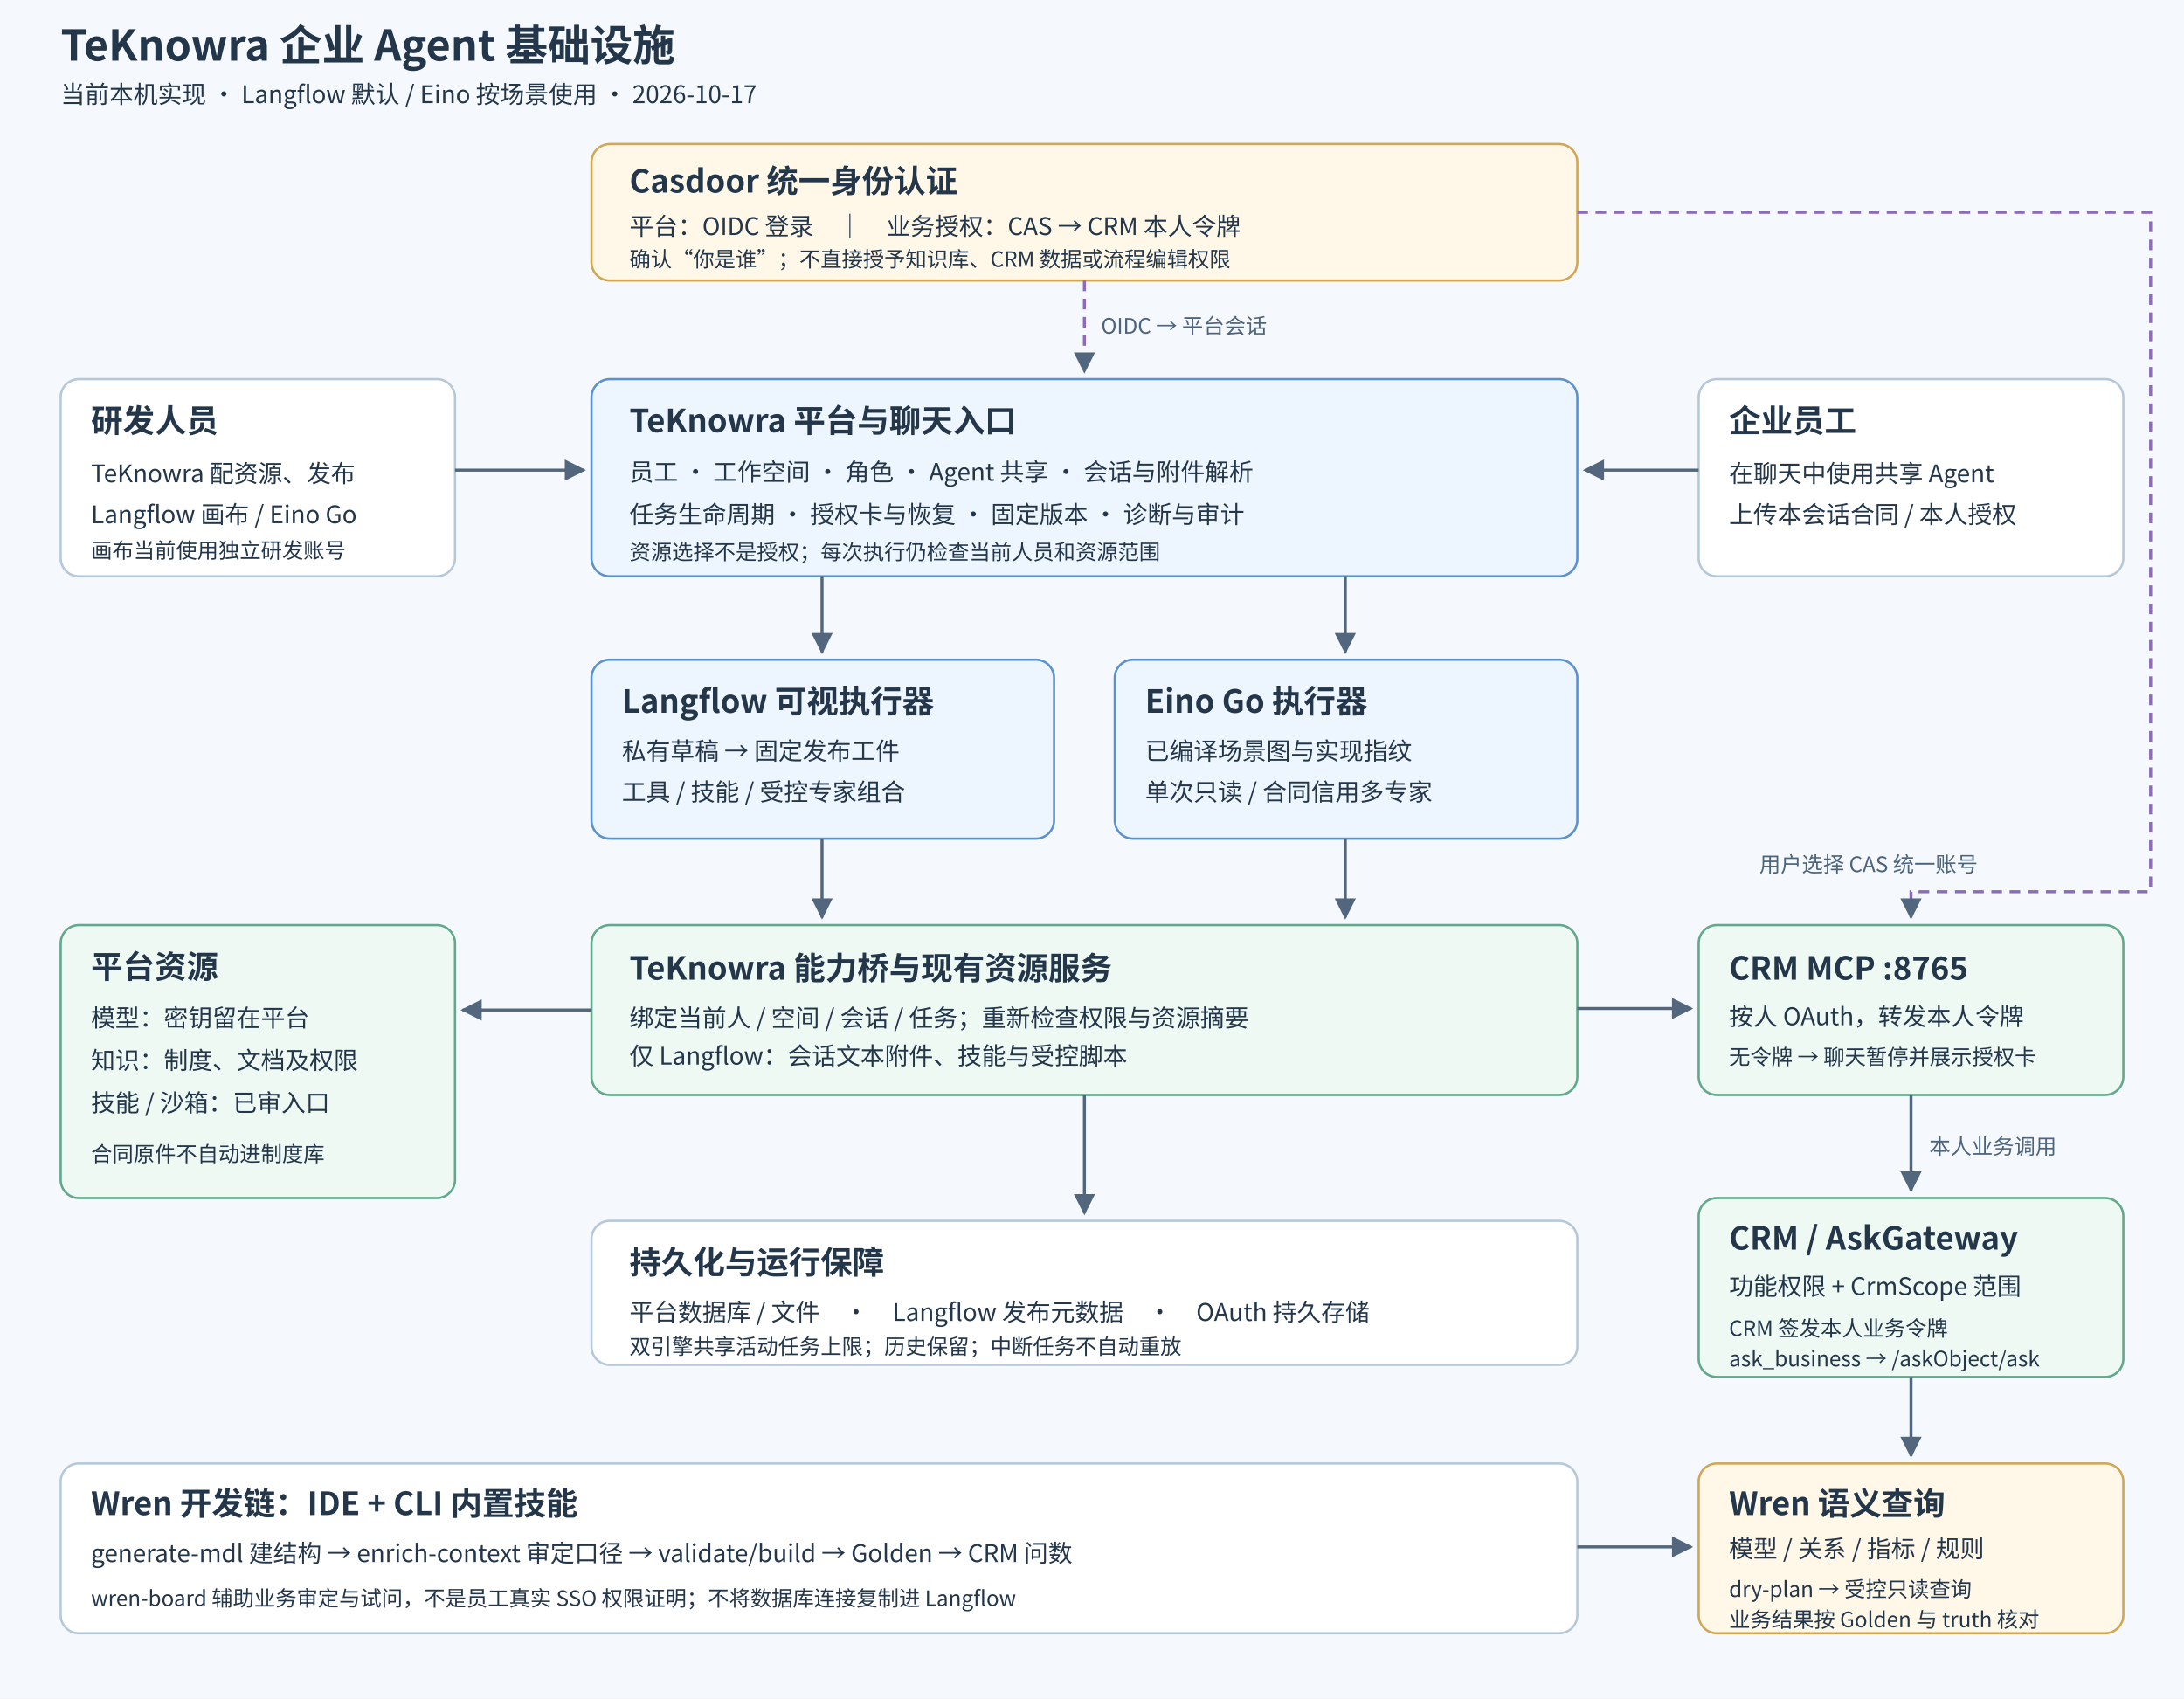
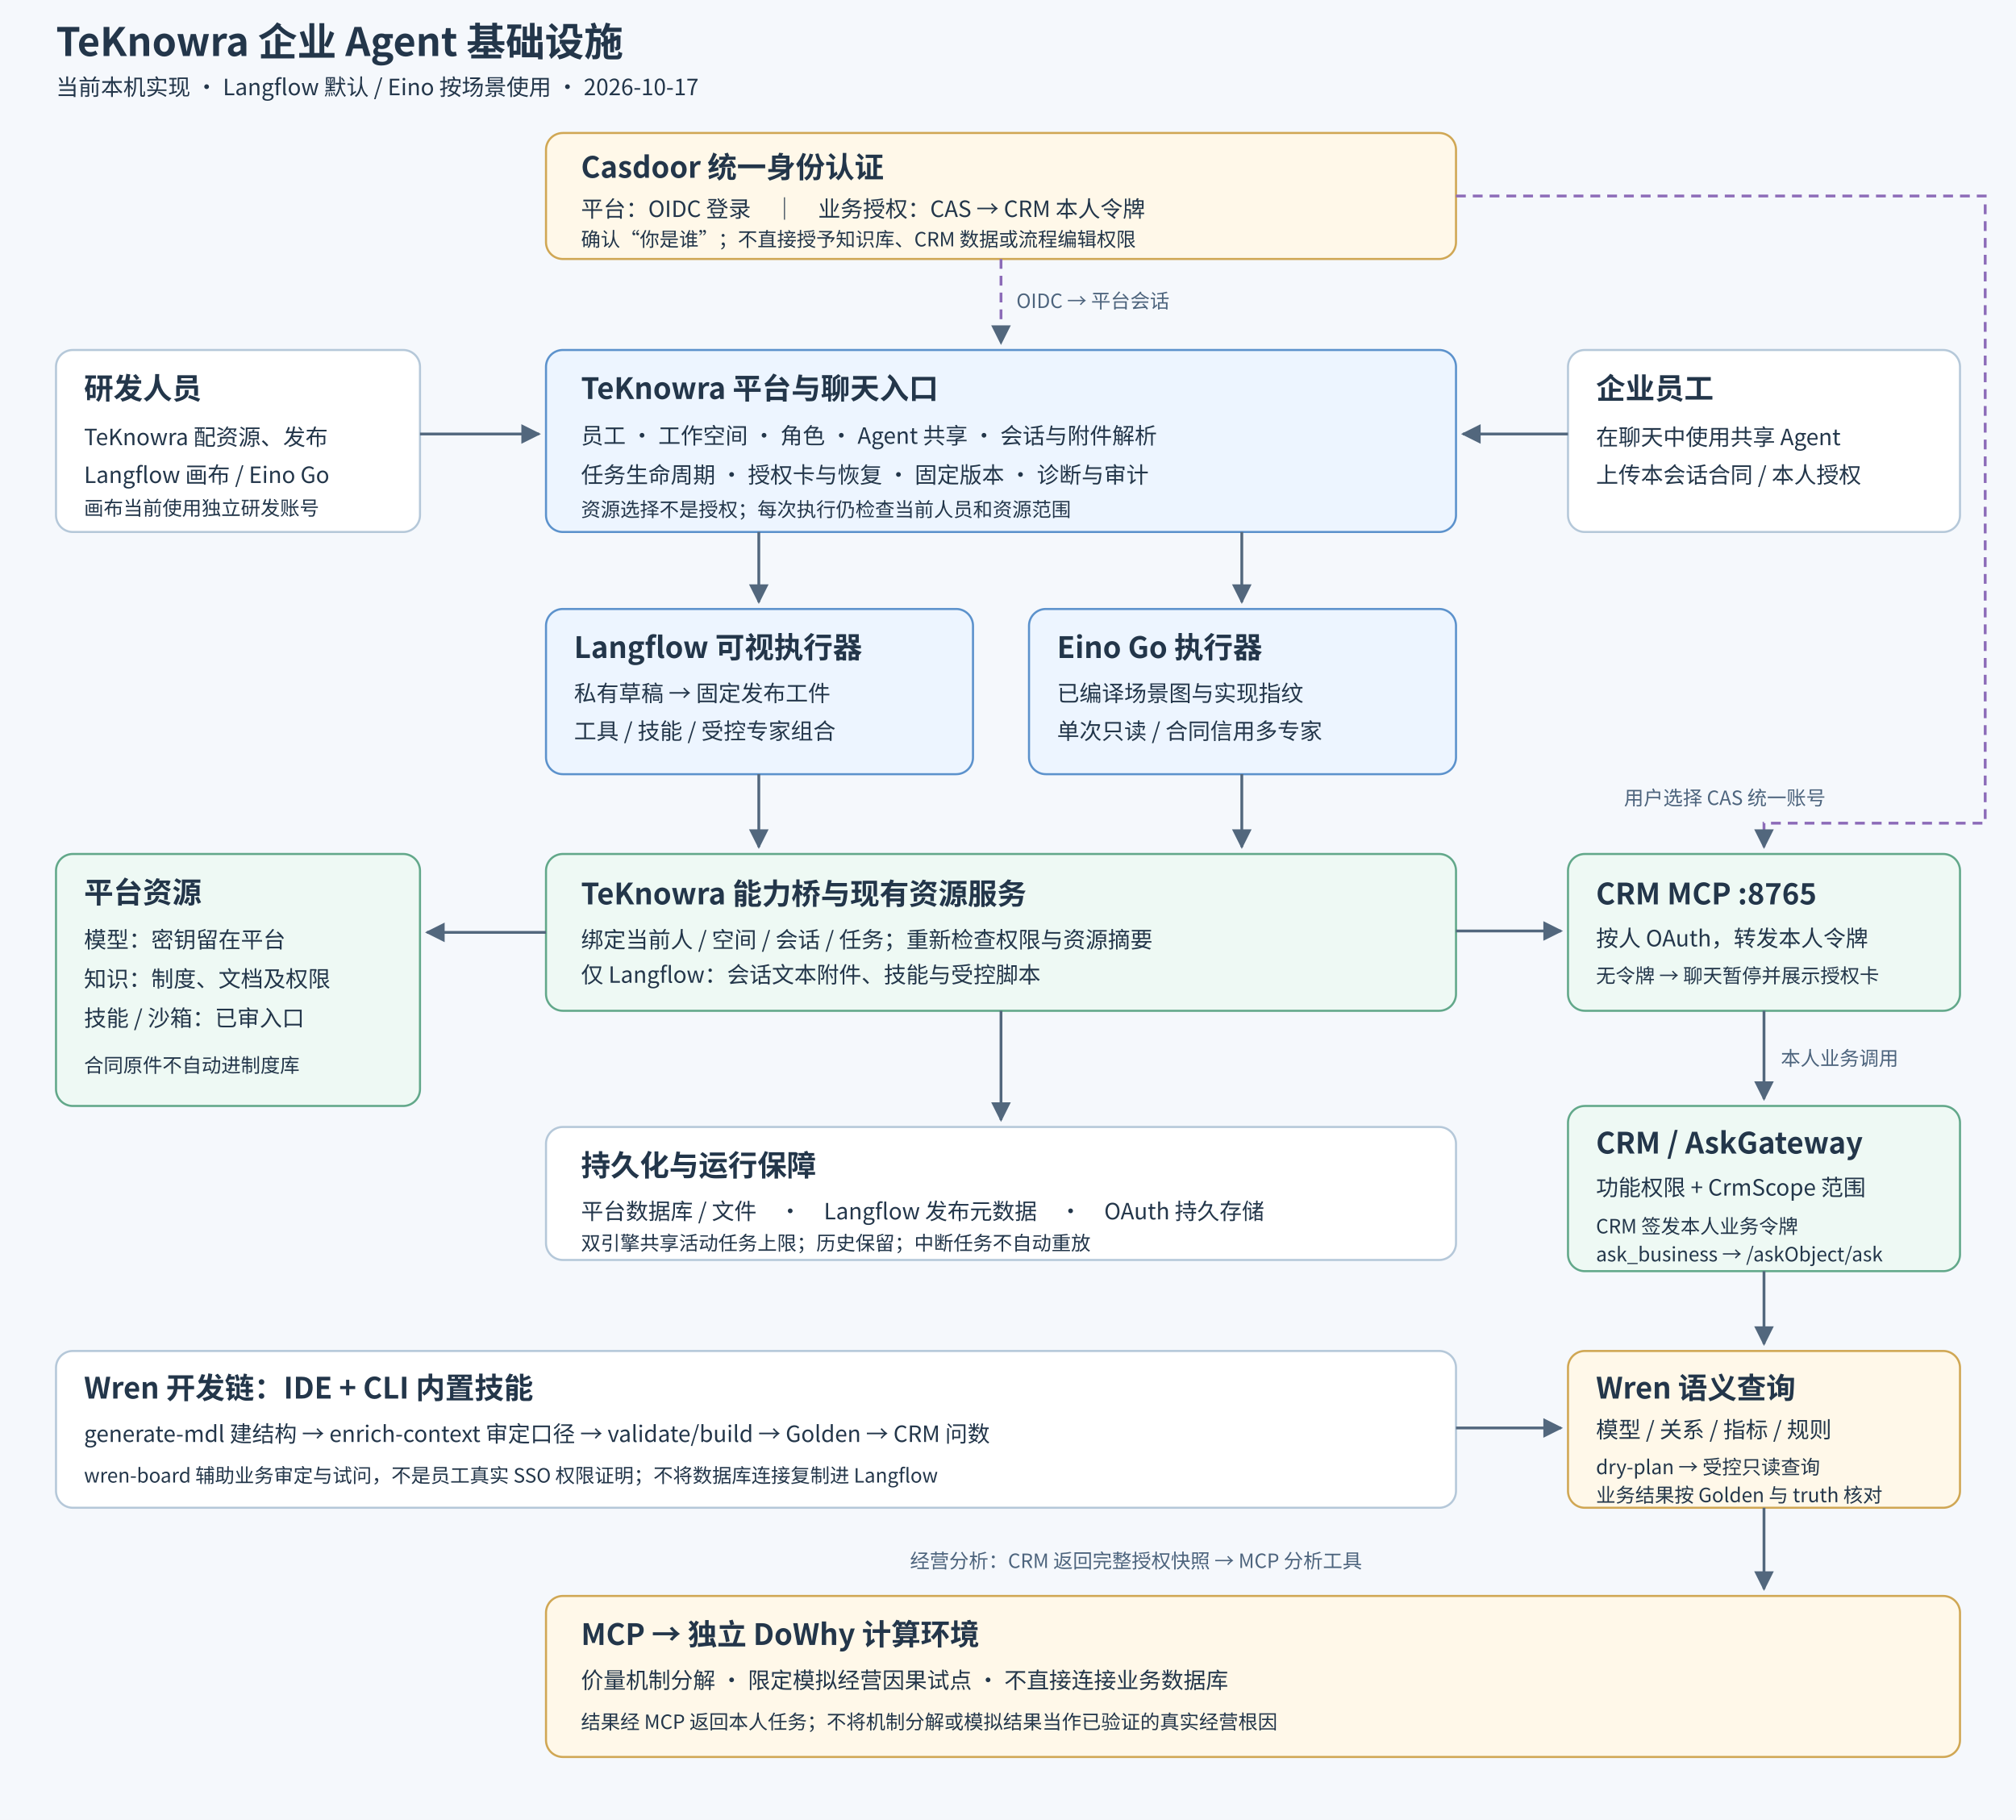
- <svg xmlns="http://www.w3.org/2000/svg" width="1440" height="1120" viewBox="0 0 1440 1120" role="img" aria-labelledby="title desc">
+ <svg xmlns="http://www.w3.org/2000/svg" width="1440" height="1300" viewBox="0 0 1440 1300" role="img" aria-labelledby="title desc">
  <defs>
    <marker id="arrow" viewBox="0 0 10 10" refX="9" refY="5" markerWidth="7" markerHeight="7" orient="auto-start-reverse">
      <path d="M0 0L10 5L0 10Z" fill="#52677d" />
    </marker>
    <style>text{font-family:'Microsoft YaHei','Noto Sans CJK SC',sans-serif;fill:#23364a}.t{font-size:21px;font-weight:700}.s{font-size:16px}.small{font-size:14px}.box{fill:white;stroke:#b5c8d9;stroke-width:1.5;rx:12}.blue{fill:#edf5ff;stroke:#5c92cc}.green{fill:#eef9f4;stroke:#62a88a}.gold{fill:#fff8e9;stroke:#d0a754}.line{fill:none;stroke:#52677d;stroke-width:2;marker-end:url(#arrow)}.auth{stroke:#8c6bb8;stroke-dasharray:7 5}.label{fill:#4d647d;font-size:14px}</style>
  </defs>
-   <rect width="1440" height="1120" fill="#f5f8fc" />
+   <rect width="1440" height="1300" fill="#f5f8fc" />
  <text x="40" y="40" font-size="28" font-weight="700">TeKnowra 企业 Agent 基础设施</text>
  <text x="40" y="68" class="s">当前本机实现 · Langflow 默认 / Eino 按场景使用 · 2026-10-17</text>
  <rect x="390" y="95" width="650" height="90" class="box gold" />
  <text x="415" y="127" class="t">Casdoor 统一身份认证</text>
  <text x="415" y="155" class="s">平台：OIDC 登录　｜　业务授权：CAS → CRM 本人令牌</text>
  <text x="415" y="176" class="small">确认“你是谁”；不直接授予知识库、CRM 数据或流程编辑权限</text>
  <rect x="40" y="250" width="260" height="130" class="box" />
  <text x="60" y="285" class="t">研发人员</text>
  <text x="60" y="318" class="s">TeKnowra 配资源、发布</text>
  <text x="60" y="345" class="s">Langflow 画布 / Eino Go</text>
  <text x="60" y="368" class="small">画布当前使用独立研发账号</text>
  <rect x="390" y="250" width="650" height="130" class="box blue" />
  <text x="415" y="285" class="t">TeKnowra 平台与聊天入口</text>
  <text x="415" y="317" class="s">员工 · 工作空间 · 角色 · Agent 共享 · 会话与附件解析</text>
  <text x="415" y="345" class="s">任务生命周期 · 授权卡与恢复 · 固定版本 · 诊断与审计</text>
  <text x="415" y="369" class="small">资源选择不是授权；每次执行仍检查当前人员和资源范围</text>
  <rect x="1120" y="250" width="280" height="130" class="box" />
  <text x="1140" y="285" class="t">企业员工</text>
  <text x="1140" y="318" class="s">在聊天中使用共享 Agent</text>
  <text x="1140" y="345" class="s">上传本会话合同 / 本人授权</text>
  <path d="M300 310H385" class="line" />
  <path d="M1120 310H1045" class="line" />
  <path d="M715 185V245" class="line auth" />
  <text x="726" y="220" class="label">OIDC → 平台会话</text>
  <rect x="390" y="435" width="305" height="118" class="box blue" />
  <text x="410" y="470" class="t">Langflow 可视执行器</text>
  <text x="410" y="501" class="s">私有草稿 → 固定发布工件</text>
  <text x="410" y="528" class="s">工具 / 技能 / 受控专家组合</text>
  <rect x="735" y="435" width="305" height="118" class="box blue" />
  <text x="755" y="470" class="t">Eino Go 执行器</text>
  <text x="755" y="501" class="s">已编译场景图与实现指纹</text>
  <text x="755" y="528" class="s">单次只读 / 合同信用多专家</text>
  <path d="M542 380V430" class="line" />
  <path d="M887 380V430" class="line" />
  <rect x="390" y="610" width="650" height="112" class="box green" />
  <text x="415" y="646" class="t">TeKnowra 能力桥与现有资源服务</text>
  <text x="415" y="677" class="s">绑定当前人 / 空间 / 会话 / 任务；重新检查权限与资源摘要</text>
  <text x="415" y="702" class="s">仅 Langflow：会话文本附件、技能与受控脚本</text>
  <path d="M542 553V605" class="line" />
  <path d="M887 553V605" class="line" />
  <rect x="40" y="610" width="260" height="180" class="box green" />
  <text x="60" y="645" class="t">平台资源</text>
  <text x="60" y="677" class="s">模型：密钥留在平台</text>
  <text x="60" y="705" class="s">知识：制度、文档及权限</text>
  <text x="60" y="733" class="s">技能 / 沙箱：已审入口</text>
  <text x="60" y="766" class="small">合同原件不自动进制度库</text>
  <path d="M390 666H305" class="line" />
  <rect x="1120" y="610" width="280" height="112" class="box green" />
  <text x="1140" y="646" class="t">CRM MCP :8765</text>
  <text x="1140" y="676" class="s">按人 OAuth，转发本人令牌</text>
  <text x="1140" y="702" class="small">无令牌 → 聊天暂停并展示授权卡</text>
  <path d="M1040 665H1115" class="line" />
  <path d="M1040 140H1418V588H1260V605" class="line auth" />
  <text x="1160" y="575" class="label">用户选择 CAS 统一账号</text>
  <rect x="1120" y="790" width="280" height="118" class="box green" />
  <text x="1140" y="824" class="t">CRM / AskGateway</text>
  <text x="1140" y="854" class="s">功能权限 + CrmScope 范围</text>
  <text x="1140" y="881" class="small">CRM 签发本人业务令牌</text>
  <text x="1140" y="901" class="small">ask_business → /askObject/ask</text>
  <path d="M1260 722V785" class="line" />
  <text x="1272" y="761" class="label">本人业务调用</text>
  <rect x="390" y="805" width="650" height="95" class="box" />
  <text x="415" y="840" class="t">持久化与运行保障</text>
  <text x="415" y="871" class="s">平台数据库 / 文件　·　Langflow 发布元数据　·　OAuth 持久存储</text>
  <text x="415" y="893" class="small">双引擎共享活动任务上限；历史保留；中断任务不自动重放</text>
  <path d="M715 722V800" class="line" />
  <rect x="1120" y="965" width="280" height="112" class="box gold" />
  <text x="1140" y="999" class="t">Wren 语义查询</text>
  <text x="1140" y="1027" class="s">模型 / 关系 / 指标 / 规则</text>
  <text x="1140" y="1053" class="small">dry-plan → 受控只读查询</text>
  <text x="1140" y="1073" class="small">业务结果按 Golden 与 truth 核对</text>
  <path d="M1260 908V960" class="line" />
  <rect x="40" y="965" width="1000" height="112" class="box" />
  <text x="60" y="999" class="t">Wren 开发链：IDE + CLI 内置技能</text>
  <text x="60" y="1030" class="s">generate-mdl 建结构 → enrich-context 审定口径 → validate/build → Golden → CRM 问数</text>
  <text x="60" y="1059" class="small">wren-board 辅助业务审定与试问，不是员工真实 SSO 权限证明；不将数据库连接复制进 Langflow</text>
  <path d="M1040 1020H1115" class="line" />
+   <path d="M1260 1077V1135" class="line" />
+   <text x="650" y="1120" class="label">经营分析：CRM 返回完整授权快照 → MCP 分析工具</text>
+   <rect x="390" y="1140" width="1010" height="115" class="box gold" />
+   <text x="415" y="1175" class="t">MCP → 独立 DoWhy 计算环境</text>
+   <text x="415" y="1206" class="s">价量机制分解 · 限定模拟经营因果试点 · 不直接连接业务数据库</text>
+   <text x="415" y="1235" class="small">结果经 MCP 返回本人任务；不将机制分解或模拟结果当作已验证的真实经营根因</text>
</svg>
